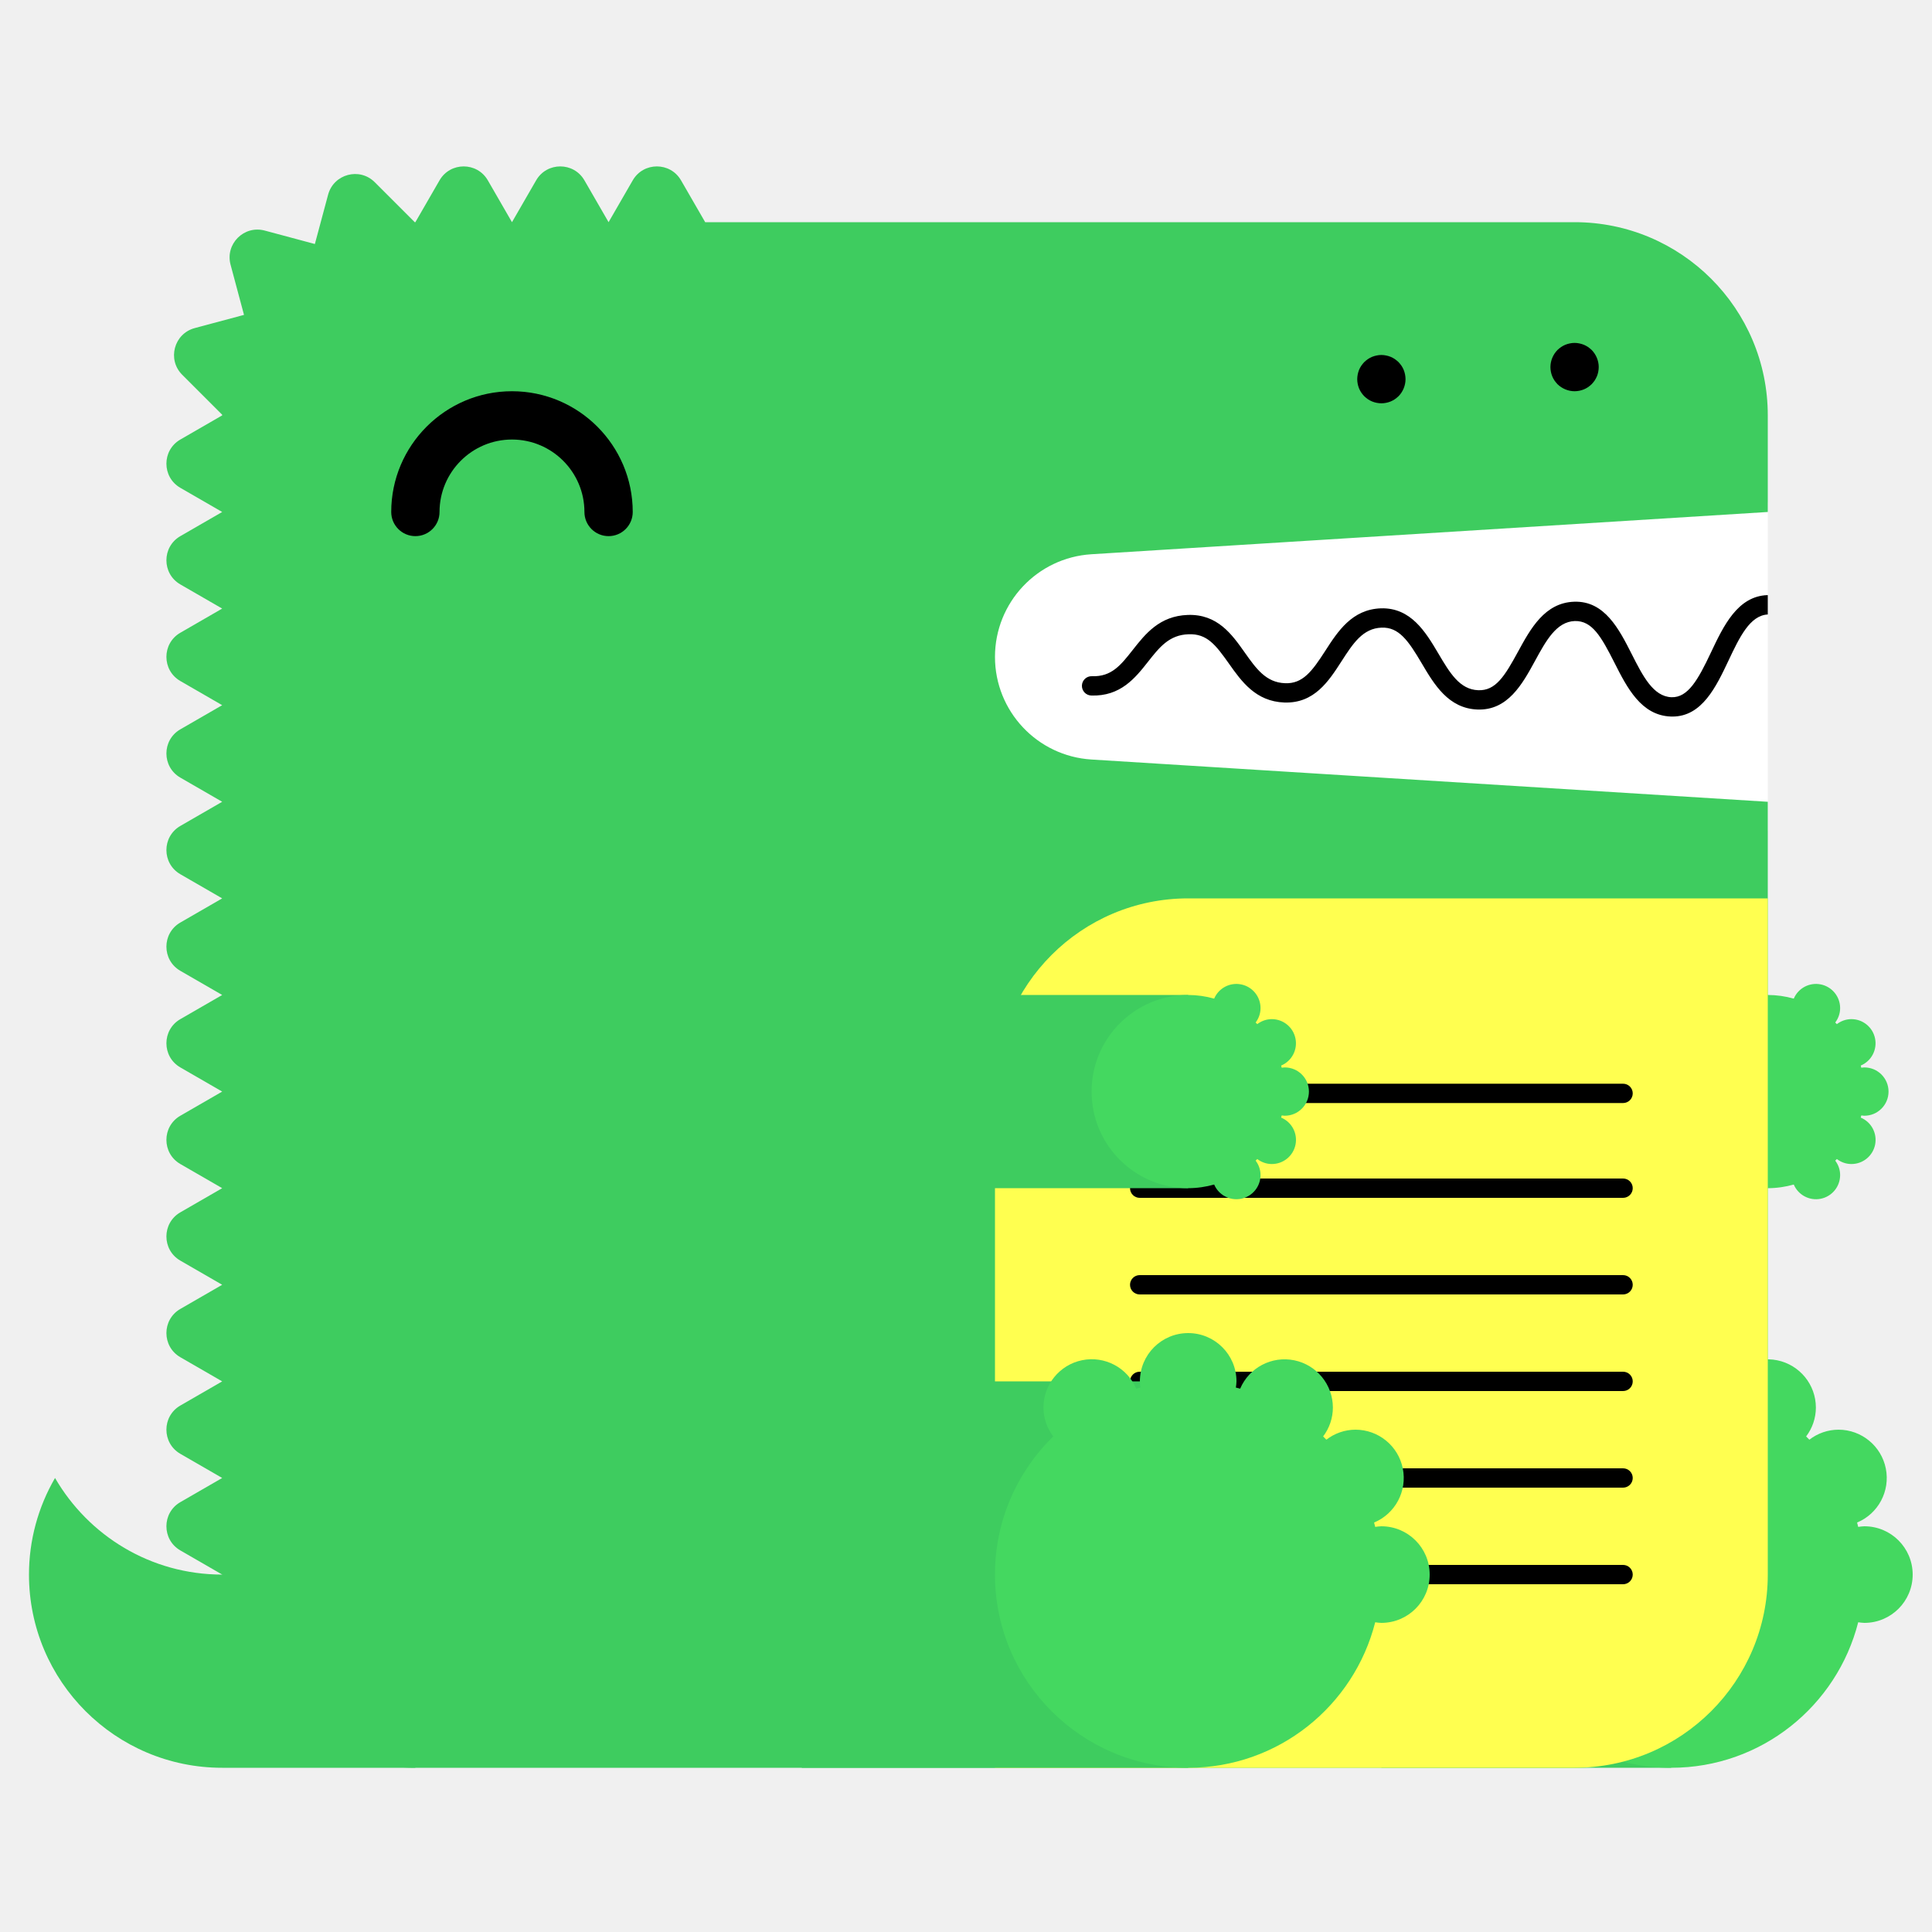
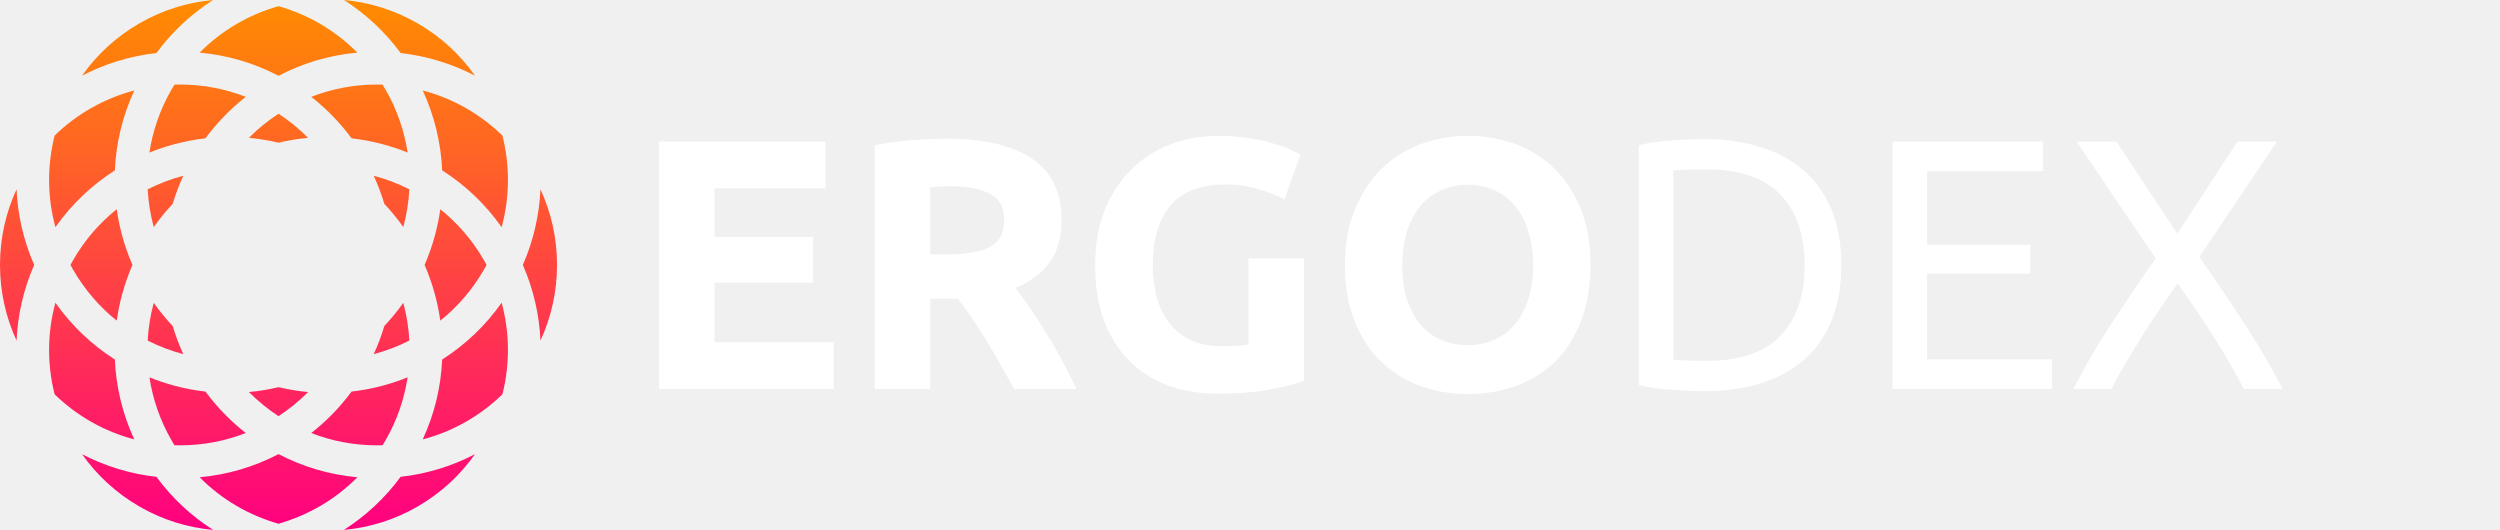
- <svg xmlns="http://www.w3.org/2000/svg" width="200" height="200" viewBox="0 0 200 200">
-   <g fill="none" fill-rule="evenodd">
-     <path fill="#FFF" d="M99 52h84v34H99z" />
-     <path d="M23 163c-7.398 0-13.843-4.027-17.303-10A19.886 19.886 0 0 0 3 163c0 11.046 8.954 20 20 20h20v-20H23z" fill="#3ECC5F" />
-     <path d="M112.98 57.376L183 53V43c0-11.046-8.954-20-20-20H73l-2.5-4.33c-1.112-1.925-3.889-1.925-5 0L63 23l-2.5-4.33c-1.111-1.925-3.889-1.925-5 0L53 23l-2.5-4.33c-1.111-1.925-3.889-1.925-5 0L43 23c-.022 0-.042.003-.065.003l-4.142-4.141c-1.57-1.571-4.252-.853-4.828 1.294l-1.369 5.104-5.192-1.392c-2.148-.575-4.111 1.389-3.535 3.536l1.39 5.193-5.102 1.367c-2.148.576-2.867 3.259-1.296 4.83l4.142 4.142c0 .021-.003.042-.003.064l-4.33 2.5c-1.925 1.111-1.925 3.889 0 5L23 53l-4.33 2.5c-1.925 1.111-1.925 3.889 0 5L23 63l-4.33 2.5c-1.925 1.111-1.925 3.889 0 5L23 73l-4.33 2.5c-1.925 1.111-1.925 3.889 0 5L23 83l-4.33 2.5c-1.925 1.111-1.925 3.889 0 5L23 93l-4.33 2.5c-1.925 1.111-1.925 3.889 0 5L23 103l-4.33 2.5c-1.925 1.111-1.925 3.889 0 5L23 113l-4.33 2.5c-1.925 1.111-1.925 3.889 0 5L23 123l-4.33 2.5c-1.925 1.111-1.925 3.889 0 5L23 133l-4.33 2.5c-1.925 1.111-1.925 3.889 0 5L23 143l-4.33 2.5c-1.925 1.111-1.925 3.889 0 5L23 153l-4.33 2.5c-1.925 1.111-1.925 3.889 0 5L23 163c0 11.046 8.954 20 20 20h120c11.046 0 20-8.954 20-20V83l-70.02-4.376A10.645 10.645 0 0 1 103 68c0-5.621 4.37-10.273 9.98-10.624" fill="#3ECC5F" />
-     <path fill="#3ECC5F" d="M143 183h30v-40h-30z" />
-     <path d="M193 158c-.219 0-.428.037-.639.064-.038-.15-.074-.301-.116-.451A5 5 0 0 0 190.32 148a4.96 4.96 0 0 0-3.016 1.036 26.531 26.531 0 0 0-.335-.336 4.955 4.955 0 0 0 1.011-2.987 5 5 0 0 0-9.599-1.959c-.148-.042-.297-.077-.445-.115.027-.211.064-.42.064-.639a5 5 0 0 0-5-5 5 5 0 0 0-5 5c0 .219.037.428.064.639-.148.038-.297.073-.445.115a4.998 4.998 0 0 0-9.599 1.959c0 1.125.384 2.151 1.011 2.987-3.717 3.632-6.031 8.693-6.031 14.3 0 11.046 8.954 20 20 20 9.339 0 17.16-6.41 19.361-15.064.211.027.42.064.639.064a5 5 0 0 0 5-5 5 5 0 0 0-5-5" fill="#44D860" />
-     <path fill="#3ECC5F" d="M153 123h30v-20h-30z" />
-     <path d="M193 115.5a2.5 2.5 0 1 0 0-5c-.109 0-.214.019-.319.032-.02-.075-.037-.15-.058-.225a2.501 2.501 0 0 0-.963-4.807c-.569 0-1.088.197-1.508.518a6.653 6.653 0 0 0-.168-.168c.314-.417.506-.931.506-1.494a2.5 2.5 0 0 0-4.8-.979A9.987 9.987 0 0 0 183 103c-5.522 0-10 4.478-10 10s4.478 10 10 10c.934 0 1.833-.138 2.69-.377a2.5 2.5 0 0 0 4.8-.979c0-.563-.192-1.077-.506-1.494.057-.055.113-.111.168-.168.42.321.939.518 1.508.518a2.5 2.5 0 0 0 .963-4.807c.021-.074.038-.15.058-.225.105.013.21.032.319.032" fill="#44D860" />
-     <path d="M63 55.5a2.5 2.5 0 0 1-2.5-2.5c0-4.136-3.364-7.5-7.5-7.5s-7.5 3.364-7.5 7.5a2.5 2.5 0 1 1-5 0c0-6.893 5.607-12.5 12.5-12.5S65.5 46.107 65.5 53a2.5 2.5 0 0 1-2.5 2.5" fill="#000" />
-     <path d="M103 183h60c11.046 0 20-8.954 20-20V93h-60c-11.046 0-20 8.954-20 20v70z" fill="#FFFF50" />
-     <path d="M168.02 124h-50.04a1 1 0 1 1 0-2h50.04a1 1 0 1 1 0 2m0 20h-50.04a1 1 0 1 1 0-2h50.04a1 1 0 1 1 0 2m0 20h-50.04a1 1 0 1 1 0-2h50.04a1 1 0 1 1 0 2m0-49.814h-50.04a1 1 0 1 1 0-2h50.04a1 1 0 1 1 0 2m0 19.814h-50.04a1 1 0 1 1 0-2h50.04a1 1 0 1 1 0 2m0 20h-50.04a1 1 0 1 1 0-2h50.04a1 1 0 1 1 0 2M183 61.611c-.012 0-.022-.006-.034-.005-3.09.105-4.552 3.196-5.842 5.923-1.346 2.85-2.387 4.703-4.093 4.647-1.889-.068-2.969-2.202-4.113-4.46-1.314-2.594-2.814-5.536-5.963-5.426-3.046.104-4.513 2.794-5.807 5.167-1.377 2.528-2.314 4.065-4.121 3.994-1.927-.07-2.951-1.805-4.136-3.813-1.321-2.236-2.848-4.75-5.936-4.664-2.994.103-4.465 2.385-5.763 4.4-1.373 2.13-2.335 3.428-4.165 3.351-1.973-.07-2.992-1.51-4.171-3.177-1.324-1.873-2.816-3.993-5.895-3.89-2.928.1-4.399 1.97-5.696 3.618-1.232 1.564-2.194 2.802-4.229 2.724a1 1 0 0 0-.072 2c3.017.101 4.545-1.8 5.872-3.487 1.177-1.496 2.193-2.787 4.193-2.855 1.926-.082 2.829 1.115 4.195 3.045 1.297 1.834 2.769 3.914 5.731 4.021 3.103.104 4.596-2.215 5.918-4.267 1.182-1.834 2.202-3.417 4.15-3.484 1.793-.067 2.769 1.35 4.145 3.681 1.297 2.197 2.766 4.686 5.787 4.796 3.125.108 4.634-2.62 5.949-5.035 1.139-2.088 2.214-4.06 4.119-4.126 1.793-.042 2.728 1.595 4.111 4.33 1.292 2.553 2.757 5.445 5.825 5.556l.169.003c3.064 0 4.518-3.075 5.805-5.794 1.139-2.41 2.217-4.68 4.067-4.773v-2z" fill="#000" />
-     <path fill="#3ECC5F" d="M83 183h40v-40H83z" />
-     <path d="M143 158c-.219 0-.428.037-.639.064-.038-.15-.074-.301-.116-.451A5 5 0 0 0 140.32 148a4.96 4.96 0 0 0-3.016 1.036 26.531 26.531 0 0 0-.335-.336 4.955 4.955 0 0 0 1.011-2.987 5 5 0 0 0-9.599-1.959c-.148-.042-.297-.077-.445-.115.027-.211.064-.42.064-.639a5 5 0 0 0-5-5 5 5 0 0 0-5 5c0 .219.037.428.064.639-.148.038-.297.073-.445.115a4.998 4.998 0 0 0-9.599 1.959c0 1.125.384 2.151 1.011 2.987-3.717 3.632-6.031 8.693-6.031 14.3 0 11.046 8.954 20 20 20 9.339 0 17.16-6.41 19.361-15.064.211.027.42.064.639.064a5 5 0 0 0 5-5 5 5 0 0 0-5-5" fill="#44D860" />
-     <path fill="#3ECC5F" d="M83 123h40v-20H83z" />
-     <path d="M133 115.5a2.5 2.5 0 1 0 0-5c-.109 0-.214.019-.319.032-.02-.075-.037-.15-.058-.225a2.501 2.501 0 0 0-.963-4.807c-.569 0-1.088.197-1.508.518a6.653 6.653 0 0 0-.168-.168c.314-.417.506-.931.506-1.494a2.5 2.5 0 0 0-4.8-.979A9.987 9.987 0 0 0 123 103c-5.522 0-10 4.478-10 10s4.478 10 10 10c.934 0 1.833-.138 2.69-.377a2.5 2.5 0 0 0 4.8-.979c0-.563-.192-1.077-.506-1.494.057-.055.113-.111.168-.168.42.321.939.518 1.508.518a2.5 2.5 0 0 0 .963-4.807c.021-.074.038-.15.058-.225.105.013.21.032.319.032" fill="#44D860" />
-     <path d="M143 41.75c-.16 0-.33-.02-.49-.05a2.52 2.52 0 0 1-.47-.14c-.15-.06-.29-.14-.431-.23-.13-.09-.259-.2-.38-.31-.109-.12-.219-.24-.309-.38s-.17-.28-.231-.43a2.619 2.619 0 0 1-.189-.96c0-.16.02-.33.05-.49.03-.16.08-.31.139-.47.061-.15.141-.29.231-.43.09-.13.2-.26.309-.38.121-.11.25-.22.38-.31.141-.09.281-.17.431-.23.149-.06.31-.11.47-.14.32-.07.65-.07.98 0 .159.03.32.08.47.14.149.06.29.14.43.23.13.09.259.2.38.31.11.12.22.25.31.38.09.14.17.28.23.43.06.16.11.31.14.47.029.16.05.33.05.49 0 .66-.271 1.31-.73 1.77-.121.11-.25.22-.38.31-.14.09-.281.17-.43.23a2.565 2.565 0 0 1-.96.19m20-1.25c-.66 0-1.3-.27-1.771-.73a3.802 3.802 0 0 1-.309-.38c-.09-.14-.17-.28-.231-.43a2.619 2.619 0 0 1-.189-.96c0-.66.27-1.3.729-1.77.121-.11.25-.22.38-.31.141-.09.281-.17.431-.23.149-.06.31-.11.47-.14.32-.07.66-.07.98 0 .159.03.32.08.47.14.149.06.29.14.43.23.13.09.259.2.38.31.459.47.73 1.11.73 1.77 0 .16-.021.33-.05.49-.03.16-.08.32-.14.47-.07.15-.14.29-.23.43-.09.13-.2.26-.31.38-.121.11-.25.22-.38.31-.14.09-.281.17-.43.23a2.565 2.565 0 0 1-.96.19" fill="#000" />
-   </g>
+ <svg xmlns="http://www.w3.org/2000/svg" width="368" height="78" viewBox="0 0 368 78" fill="none">
+   <path d="M97 57.264V20.841H121.512V27.726H105.171V34.874H119.678V41.602H105.171V50.379H122.716V57.264H97Z" fill="#fff" />
+   <path d="M139.395 20.421C144.842 20.421 149.014 21.402 151.913 23.364C154.811 25.291 156.26 28.304 156.26 32.404C156.26 34.962 155.666 37.047 154.479 38.658C153.327 40.235 151.651 41.479 149.451 42.39C150.184 43.301 150.952 44.352 151.755 45.544C152.559 46.7 153.344 47.926 154.112 49.223C154.915 50.484 155.684 51.816 156.417 53.217C157.15 54.584 157.831 55.933 158.459 57.264H149.294C148.63 56.073 147.949 54.864 147.251 53.638C146.588 52.411 145.889 51.22 145.156 50.064C144.458 48.907 143.759 47.821 143.061 46.805C142.363 45.754 141.664 44.808 140.966 43.967H136.933V57.264H128.763V21.366C130.543 21.016 132.377 20.771 134.262 20.631C136.183 20.491 137.893 20.421 139.395 20.421ZM139.866 27.411C139.273 27.411 138.731 27.428 138.243 27.463C137.789 27.498 137.352 27.533 136.933 27.569V37.45H139.238C142.31 37.45 144.51 37.064 145.837 36.293C147.164 35.522 147.827 34.208 147.827 32.351C147.827 30.564 147.146 29.303 145.785 28.567C144.458 27.796 142.485 27.411 139.866 27.411Z" fill="#fff" />
+   <path d="M180.479 27.148C176.673 27.148 173.914 28.217 172.203 30.354C170.527 32.456 169.689 35.347 169.689 39.026C169.689 40.813 169.899 42.443 170.318 43.914C170.737 45.351 171.365 46.595 172.203 47.646C173.041 48.697 174.089 49.52 175.346 50.116C176.603 50.677 178.069 50.957 179.745 50.957C180.653 50.957 181.421 50.94 182.05 50.905C182.713 50.87 183.29 50.799 183.778 50.694V38.028H191.949V56.055C190.971 56.441 189.4 56.844 187.235 57.264C185.07 57.72 182.399 57.947 179.222 57.947C176.498 57.947 174.019 57.527 171.784 56.686C169.585 55.845 167.699 54.619 166.128 53.007C164.557 51.395 163.335 49.415 162.462 47.068C161.624 44.72 161.205 42.04 161.205 39.026C161.205 35.978 161.676 33.28 162.619 30.932C163.562 28.585 164.853 26.605 166.495 24.993C168.136 23.346 170.056 22.102 172.256 21.261C174.491 20.421 176.865 20 179.379 20C181.09 20 182.626 20.123 183.988 20.368C185.385 20.578 186.572 20.841 187.549 21.156C188.562 21.437 189.383 21.734 190.011 22.05C190.674 22.365 191.146 22.61 191.425 22.786L189.068 29.355C187.951 28.76 186.659 28.252 185.192 27.831C183.761 27.376 182.19 27.148 180.479 27.148Z" fill="#fff" />
+   <path d="M206.412 39.026C206.412 40.813 206.622 42.425 207.041 43.862C207.495 45.298 208.123 46.542 208.926 47.593C209.764 48.609 210.777 49.398 211.964 49.959C213.151 50.519 214.513 50.8 216.049 50.8C217.551 50.8 218.895 50.519 220.082 49.959C221.304 49.398 222.317 48.609 223.12 47.593C223.958 46.542 224.586 45.298 225.005 43.862C225.459 42.425 225.686 40.813 225.686 39.026C225.686 37.239 225.459 35.627 225.005 34.191C224.586 32.719 223.958 31.475 223.12 30.459C222.317 29.408 221.304 28.602 220.082 28.041C218.895 27.481 217.551 27.201 216.049 27.201C214.513 27.201 213.151 27.498 211.964 28.094C210.777 28.655 209.764 29.461 208.926 30.512C208.123 31.528 207.495 32.772 207.041 34.243C206.622 35.68 206.412 37.274 206.412 39.026ZM234.119 39.026C234.119 42.145 233.647 44.895 232.705 47.278C231.797 49.626 230.54 51.605 228.934 53.217C227.327 54.794 225.407 55.985 223.172 56.791C220.973 57.597 218.598 58 216.049 58C213.57 58 211.231 57.597 209.031 56.791C206.831 55.985 204.911 54.794 203.27 53.217C201.629 51.605 200.337 49.626 199.394 47.278C198.451 44.895 197.98 42.145 197.98 39.026C197.98 35.908 198.469 33.175 199.446 30.827C200.424 28.444 201.733 26.447 203.374 24.835C205.05 23.224 206.971 22.015 209.136 21.209C211.336 20.403 213.64 20 216.049 20C218.528 20 220.868 20.403 223.068 21.209C225.267 22.015 227.188 23.224 228.829 24.835C230.47 26.447 231.762 28.444 232.705 30.827C233.647 33.175 234.119 35.908 234.119 39.026Z" fill="#fff" />
+   <path d="M271.045 39.026C271.045 42.18 270.556 44.93 269.579 47.278C268.601 49.591 267.222 51.518 265.441 53.059C263.66 54.566 261.53 55.705 259.051 56.476C256.572 57.212 253.849 57.58 250.881 57.58C249.414 57.58 247.791 57.51 246.01 57.369C244.264 57.264 242.675 57.036 241.244 56.686V21.366C242.675 21.016 244.264 20.788 246.01 20.683C247.791 20.543 249.414 20.473 250.881 20.473C253.849 20.473 256.572 20.858 259.051 21.629C261.53 22.365 263.66 23.504 265.441 25.046C267.222 26.552 268.601 28.48 269.579 30.827C270.556 33.14 271.045 35.873 271.045 39.026ZM251.3 53.112C256.118 53.112 259.715 51.886 262.089 49.433C264.463 46.945 265.651 43.476 265.651 39.026C265.651 34.576 264.463 31.125 262.089 28.672C259.715 26.184 256.118 24.941 251.3 24.941C249.868 24.941 248.751 24.958 247.948 24.993C247.18 25.028 246.638 25.063 246.324 25.098V52.954C246.638 52.989 247.18 53.024 247.948 53.059C248.751 53.094 249.868 53.112 251.3 53.112Z" fill="#fff" />
+   <path d="M278.582 57.264V20.841H300.736V25.203H283.662V36.03H298.851V40.288H283.662V52.902H302.046V57.264H278.582Z" fill="#fff" />
+   <path d="M330.291 57.264C329.767 56.213 329.139 55.057 328.406 53.795C327.672 52.499 326.869 51.167 325.996 49.801C325.123 48.399 324.216 47.015 323.273 45.649C322.33 44.247 321.422 42.933 320.549 41.707C319.676 42.933 318.769 44.247 317.826 45.649C316.883 47.015 315.975 48.399 315.102 49.801C314.264 51.167 313.461 52.499 312.693 53.795C311.96 55.057 311.331 56.213 310.807 57.264H305.203C306.775 54.181 308.59 51.045 310.65 47.856C312.745 44.668 314.963 41.391 317.302 38.028L305.675 20.841H311.541L320.497 34.401L329.348 20.841H335.162L323.744 37.817C326.119 41.216 328.353 44.527 330.448 47.751C332.543 50.975 334.394 54.146 336 57.264H330.291Z" fill="#fff" />
+   <path d="M23.023 70.188C19.113 69.752 15.42 68.597 12.079 66.857C14.227 69.91 17.056 72.556 20.499 74.545L20.496 74.549C23.941 76.539 27.648 77.666 31.368 77.999C28.197 75.976 25.354 73.356 23.023 70.188ZM55.468 12.446C52.063 12.446 48.808 13.088 45.817 14.258C46.829 15.049 47.79 15.9 48.697 16.808C49.801 17.913 50.823 19.101 51.754 20.36C53.305 20.537 54.84 20.828 56.345 21.232C57.587 21.565 58.808 21.974 60.001 22.457C59.519 19.276 58.449 16.131 56.747 13.177L56.743 13.18C56.602 12.936 56.458 12.697 56.312 12.459C56.031 12.451 55.75 12.446 55.468 12.446ZM40.998 16.74C39.449 17.751 38.012 18.919 36.709 20.223L36.642 20.291C38.098 20.425 39.551 20.662 40.993 21.006C42.437 20.662 43.894 20.424 45.352 20.29L45.285 20.223C43.983 18.919 42.546 17.751 40.998 16.74ZM33.298 16.808C34.204 15.9 35.166 15.049 36.178 14.258C33.187 13.088 29.932 12.446 26.527 12.446C26.243 12.446 25.96 12.451 25.677 12.46C25.533 12.694 25.391 12.93 25.253 13.17C23.548 16.125 22.476 19.273 21.994 22.457C23.188 21.974 24.409 21.564 25.65 21.232C27.155 20.828 28.69 20.537 30.242 20.36C31.172 19.101 32.194 17.913 33.298 16.808ZM40.998 11.152C44.525 9.311 48.446 8.122 52.6 7.745C49.339 4.453 45.321 2.133 40.996 0.907C36.668 2.134 32.649 4.454 29.389 7.745C33.546 8.122 37.468 9.31 40.998 11.152ZM25.42 30.011C25.845 28.585 26.369 27.202 26.983 25.869L26.894 25.892C25.115 26.37 23.385 27.031 21.736 27.867C21.837 29.717 22.13 31.549 22.607 33.331L22.632 33.422C23.474 32.228 24.404 31.088 25.42 30.011ZM36.644 57.708L36.71 57.775C38.012 59.078 39.449 60.246 40.998 61.257C42.546 60.246 43.984 59.078 45.285 57.775L45.352 57.708C43.895 57.573 42.441 57.337 40.998 56.993C39.556 57.337 38.1 57.574 36.644 57.708ZM33.298 61.19C32.194 60.085 31.173 58.898 30.243 57.639C28.691 57.463 27.156 57.171 25.651 56.768C24.41 56.435 23.189 56.025 21.997 55.543C22.479 58.723 23.55 61.868 25.253 64.82L25.258 64.838C25.394 65.074 25.534 65.307 25.677 65.538C25.959 65.546 26.243 65.552 26.527 65.552C29.932 65.552 33.187 64.91 36.178 63.74C35.166 62.948 34.204 62.097 33.298 61.19ZM26.984 52.13C26.37 50.798 25.846 49.415 25.421 47.991C24.405 46.913 23.474 45.772 22.632 44.578L22.607 44.669C22.13 46.45 21.837 48.282 21.737 50.131C23.386 50.968 25.116 51.63 26.895 52.107L26.984 52.13ZM45.817 63.74C48.808 64.91 52.063 65.552 55.468 65.552C55.752 65.552 56.035 65.547 56.318 65.538C56.463 65.305 56.604 65.068 56.742 64.829L56.742 64.829C58.446 61.873 59.518 58.725 60 55.542C58.807 56.025 57.586 56.434 56.344 56.767C54.839 57.171 53.304 57.462 51.752 57.638C50.822 58.898 49.8 60.085 48.697 61.19C47.79 62.097 46.829 62.948 45.817 63.74ZM52.607 70.253C49.346 73.545 45.326 75.865 40.996 77.092C36.668 75.865 32.648 73.544 29.387 70.253C33.545 69.876 37.468 68.687 40.997 66.846C44.527 68.687 48.45 69.876 52.607 70.253ZM62.226 64.682C66.71 63.502 70.731 61.178 73.957 58.039C75.057 53.674 75.058 49.029 73.84 44.557C71.435 47.974 68.444 50.782 65.085 52.922C64.913 56.898 63.979 60.891 62.226 64.682ZM69.917 66.857C66.576 68.597 62.883 69.752 58.972 70.188C56.64 73.356 53.797 75.976 50.626 78C54.346 77.667 58.054 76.539 61.499 74.55L61.497 74.546C64.939 72.556 67.768 69.91 69.917 66.857ZM79.555 50.137C81.121 46.749 81.995 42.976 81.995 38.999C81.995 35.021 81.12 31.247 79.554 27.86C79.388 31.62 78.541 35.395 76.964 38.999C78.541 42.603 79.388 46.376 79.555 50.137ZM73.956 19.957C70.73 16.819 66.71 14.495 62.226 13.316C63.979 17.107 64.913 21.1 65.086 25.078C68.445 27.217 71.435 30.024 73.84 33.441C75.058 28.968 75.057 24.323 73.956 19.957ZM58.978 7.81C56.647 4.643 53.804 2.024 50.631 0C54.352 0.334 58.06 1.462 61.505 3.453C64.945 5.441 67.772 8.087 69.919 11.142C66.579 9.402 62.887 8.247 58.978 7.81ZM17.951 34.576C17.618 33.334 17.362 32.071 17.183 30.796C14.671 32.804 12.485 35.305 10.782 38.257C10.64 38.503 10.503 38.751 10.37 38.999C10.502 39.246 10.638 39.491 10.779 39.735L10.783 39.733C12.487 42.687 14.673 45.19 17.184 47.199C17.363 45.925 17.619 44.664 17.951 43.423C18.355 41.914 18.871 40.435 19.496 39C18.871 37.565 18.354 36.085 17.951 34.576ZM16.909 25.08C13.552 27.22 10.562 30.028 8.157 33.447C6.937 28.972 6.938 24.325 8.04 19.956C11.265 16.819 15.285 14.495 19.769 13.316C18.015 17.108 17.081 21.102 16.909 25.08ZM55.011 52.13L55.1 52.106C56.88 51.63 58.609 50.967 60.258 50.13C60.158 48.281 59.865 46.45 59.388 44.668L59.363 44.575C58.521 45.767 57.592 46.906 56.576 47.982C56.151 49.41 55.626 50.795 55.011 52.13ZM64.811 47.199C64.632 45.925 64.376 44.663 64.044 43.423C63.64 41.913 63.124 40.435 62.5 39C63.124 37.564 63.641 36.086 64.045 34.577C64.377 33.336 64.633 32.075 64.811 30.801C67.323 32.81 69.509 35.312 71.213 38.267L71.217 38.264C71.357 38.508 71.493 38.753 71.625 38.999C71.493 39.245 71.357 39.491 71.217 39.735L71.212 39.732C69.508 42.687 67.322 45.19 64.811 47.199ZM23.023 7.81C19.113 8.245 15.419 9.401 12.077 11.141C14.224 8.087 17.05 5.442 20.49 3.454C23.936 1.463 27.645 0.334 31.367 0.001C28.197 2.024 25.355 4.643 23.023 7.81ZM16.908 52.921C17.08 56.898 18.013 60.89 19.764 64.68C15.281 63.501 11.262 61.177 8.038 58.04C6.938 53.674 6.937 49.03 8.155 44.558C10.559 47.975 13.55 50.782 16.908 52.921ZM59.364 33.422L59.389 33.331C59.866 31.549 60.158 29.718 60.259 27.869C58.61 27.032 56.88 26.37 55.101 25.893L55.012 25.869C55.626 27.201 56.15 28.584 56.575 30.009C57.591 31.087 58.521 32.228 59.364 33.422ZM5.031 38.999C3.454 35.395 2.607 31.62 2.44 27.859C0.874 31.247 0 35.02 0 38.999C0 42.976 0.874 46.75 2.44 50.137C2.607 46.377 3.454 42.603 5.031 38.999Z" fill="url(#paint0_linear)" />
+   <defs>
+     <linearGradient id="paint0_linear" x1="0" y1="0" x2="0" y2="78" gradientUnits="userSpaceOnUse">
+       <stop stop-color="#FF8C00" />
+       <stop offset="0" stop-color="#FF8C00" />
+       <stop offset="1" stop-color="#FF0080" />
+     </linearGradient>
+   </defs>
</svg>
